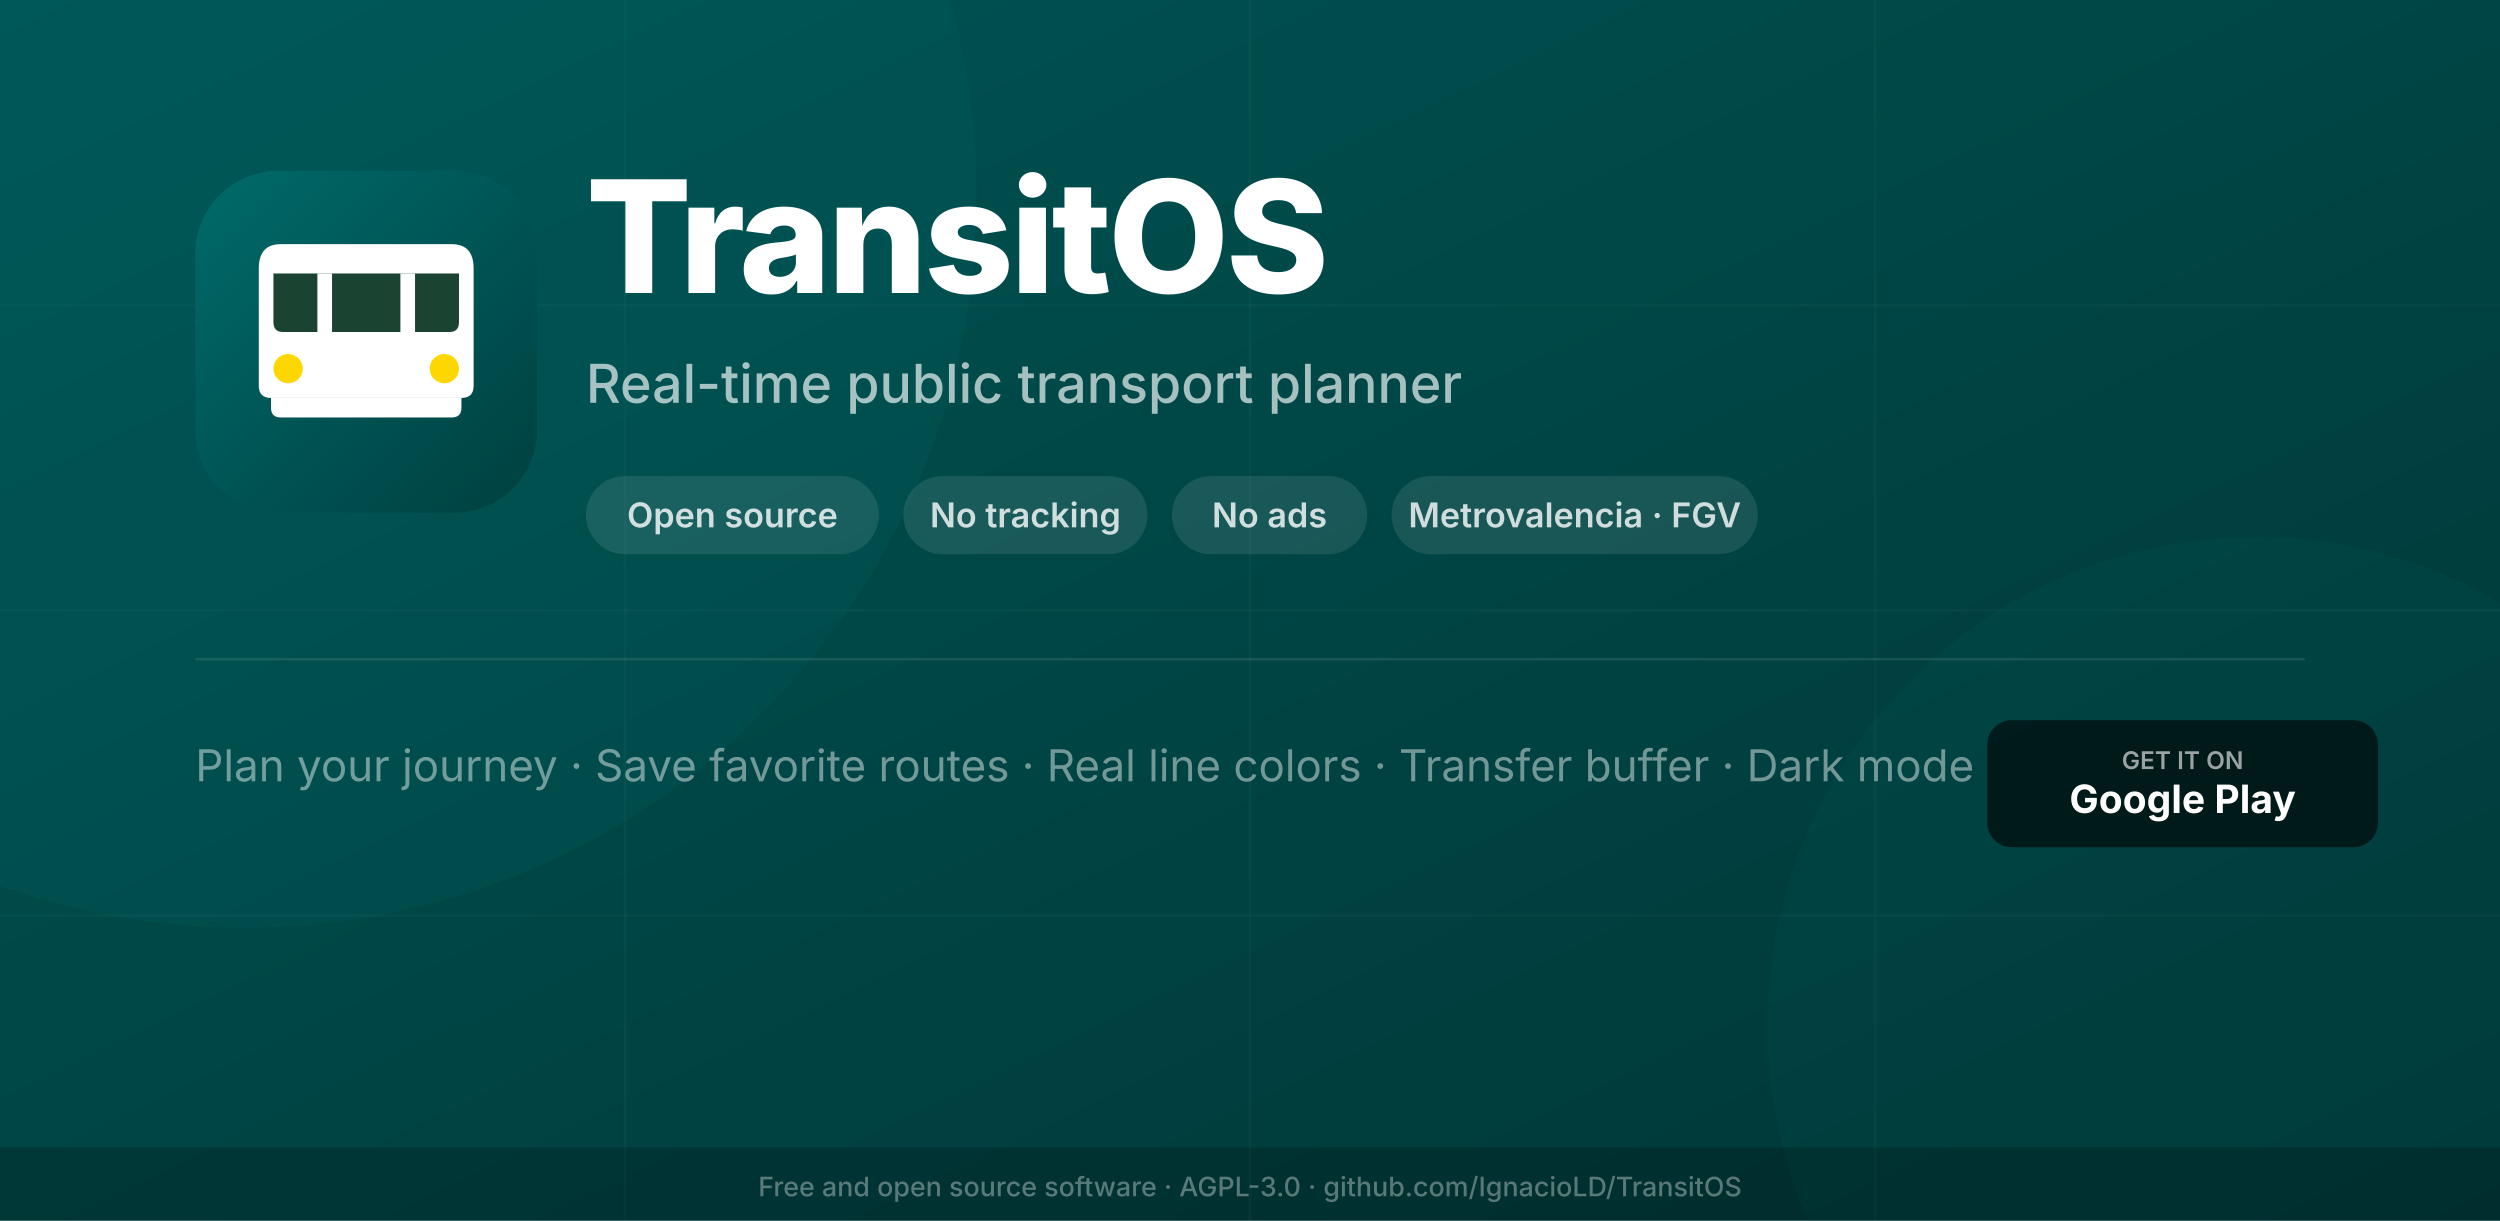
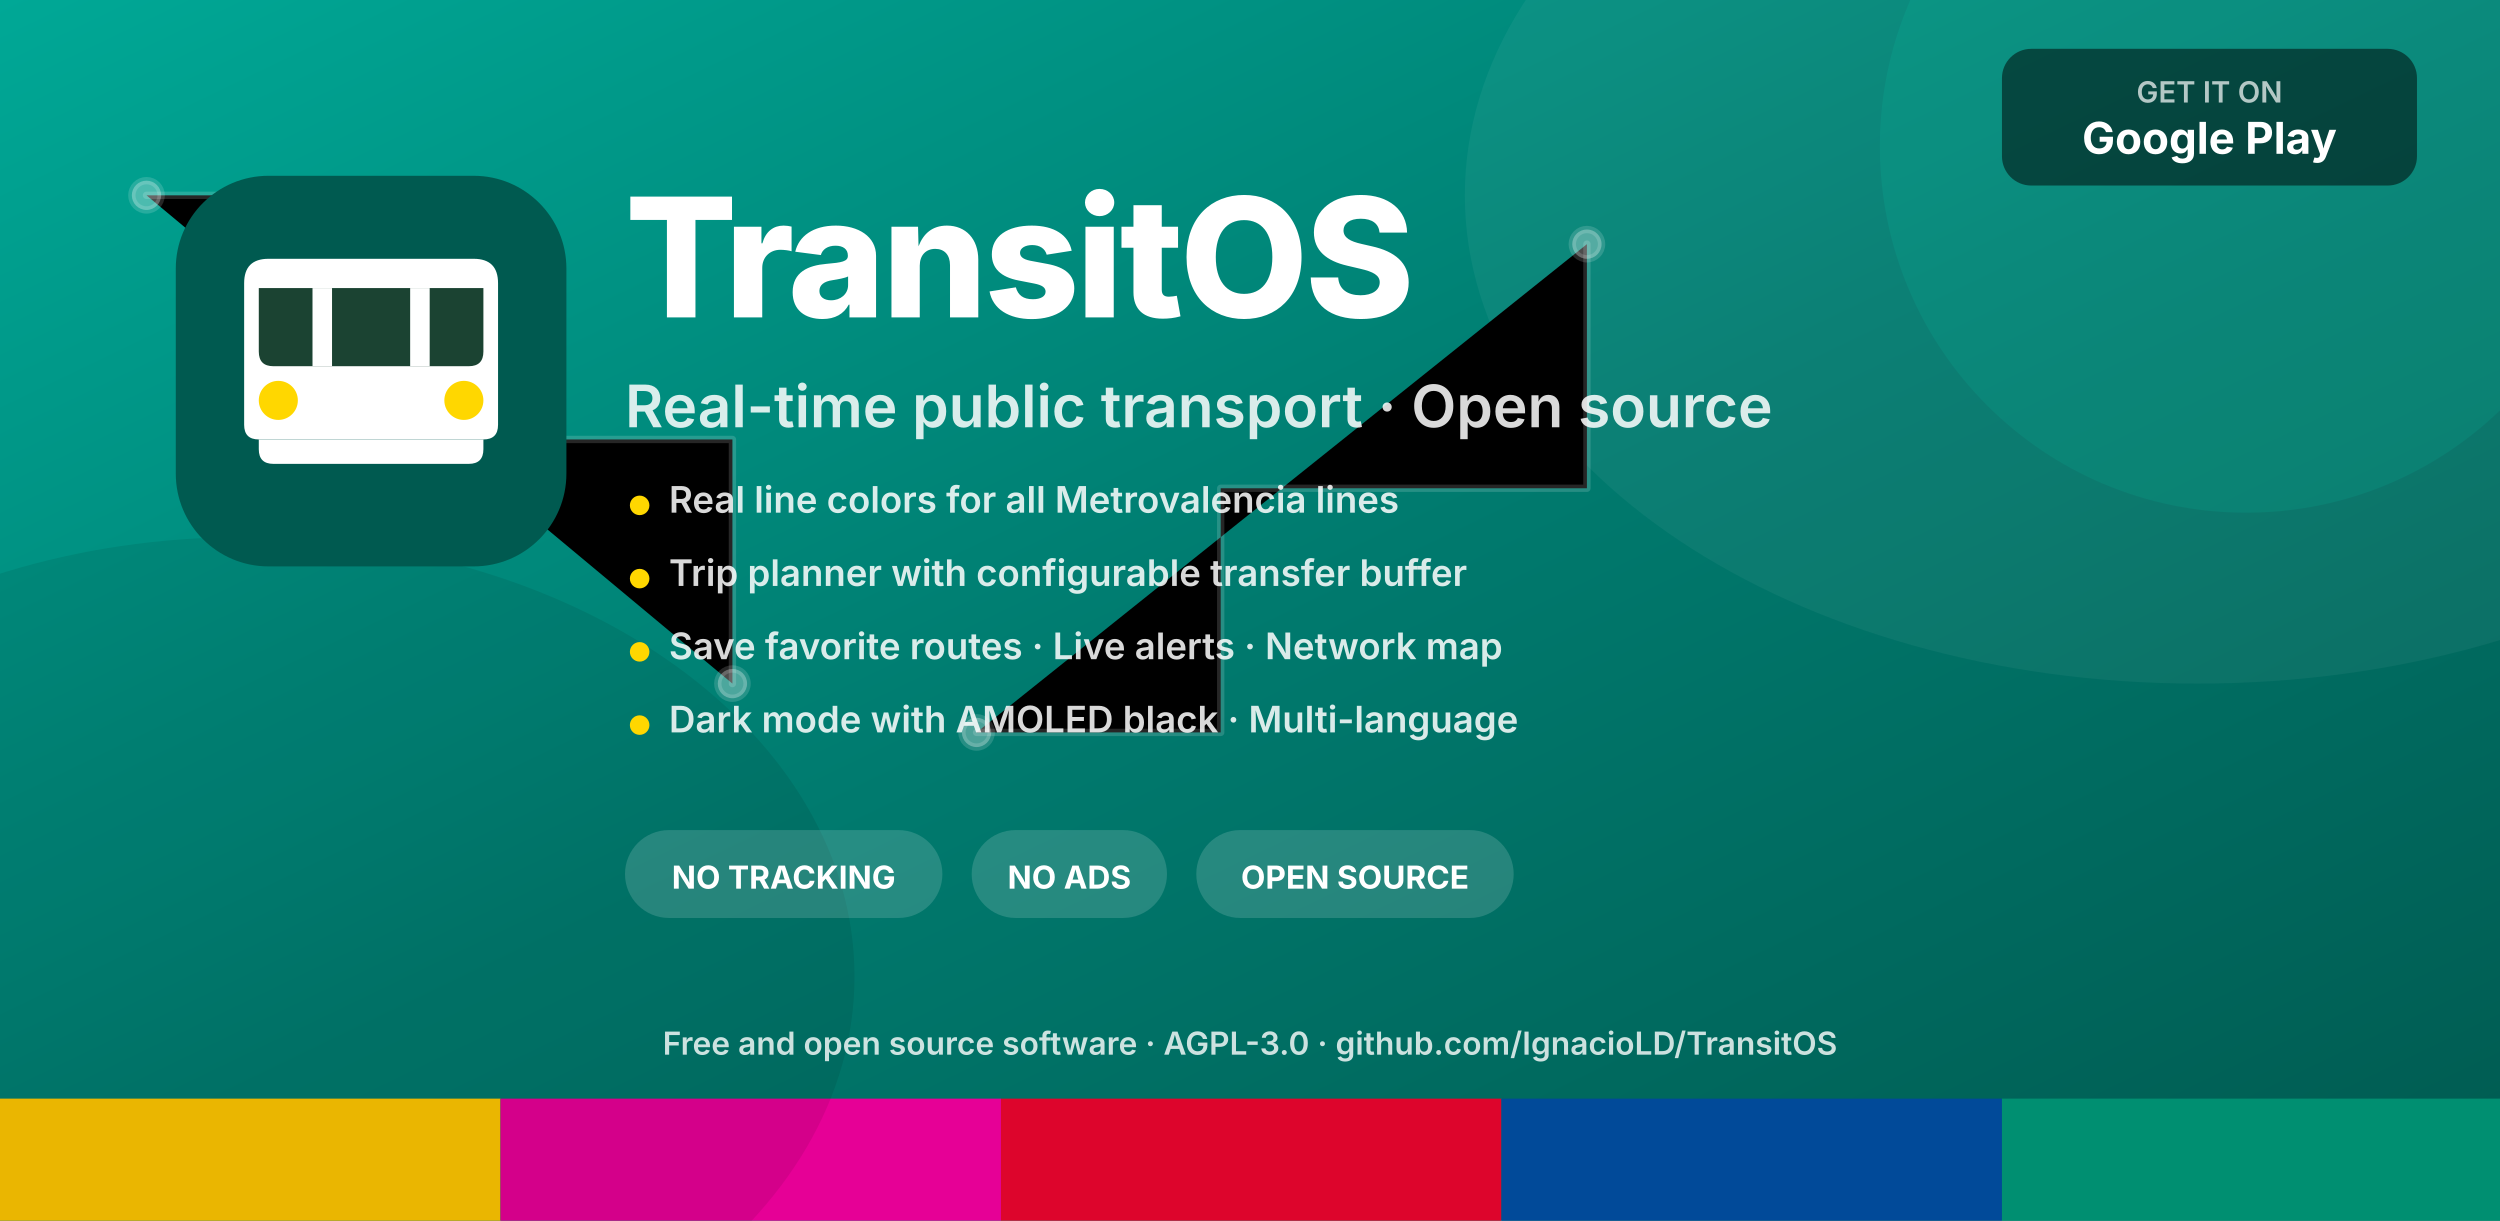
<svg xmlns="http://www.w3.org/2000/svg" viewBox="0 0 1024 500" width="1024" height="500">
  <defs>
    <linearGradient id="bg" x1="0" y1="0" x2="1" y2="1">
-       <stop offset="0%" stop-color="#005555" />
-       <stop offset="100%" stop-color="#003535" />
+       <stop offset="0%" stop-color="#00A896" />
+       <stop offset="50%" stop-color="#007A6E" />
+       <stop offset="100%" stop-color="#005A50" />
    </linearGradient>
-     <linearGradient id="iconBg" x1="0" y1="0" x2="1" y2="1">
-       <stop offset="0%" stop-color="#006A6A" />
-       <stop offset="100%" stop-color="#004040" />
+     <linearGradient id="bg2" x1="0" y1="0" x2="0" y2="1">
+       <stop offset="0%" stop-color="#00C4A7" />
+       <stop offset="100%" stop-color="#00A896" />
    </linearGradient>
  </defs>
  <rect width="1024" height="500" fill="url(#bg)" />
-   <g stroke="#ffffff" stroke-opacity="0.03" stroke-width="1">
-     <line x1="0" y1="125" x2="1024" y2="125" />
-     <line x1="0" y1="250" x2="1024" y2="250" />
-     <line x1="0" y1="375" x2="1024" y2="375" />
-     <line x1="256" y1="0" x2="256" y2="500" />
-     <line x1="512" y1="0" x2="512" y2="500" />
-     <line x1="768" y1="0" x2="768" y2="500" />
+   <rect x="0" y="450" width="205" height="50" fill="#FEC601" />
+   <rect x="205" y="450" width="205" height="50" fill="#E60096" />
+   <rect x="410" y="450" width="205" height="50" fill="#DD052C" />
+   <rect x="615" y="450" width="205" height="50" fill="#014A99" />
+   <rect x="820" y="450" width="204" height="50" fill="#008F71" />
+   <ellipse cx="900" cy="80" rx="300" ry="200" fill="#FFFFFF" opacity="0.05" />
+   <ellipse cx="100" cy="400" rx="250" ry="180" fill="#000000" opacity="0.08" />
+   <circle cx="920" cy="60" r="150" fill="#00FFD1" opacity="0.08" />
+   <g stroke="#FFFFFF" stroke-opacity="0.15" stroke-width="3" stroke-linecap="round" stroke-linejoin="round">
+     <polyline points="60,80 160,80 160,180 300,180 300,280" />
+     <circle cx="60" cy="80" r="6" fill="#FFFFFF" fill-opacity="0.3" />
+     <circle cx="300" cy="280" r="6" fill="#FFFFFF" fill-opacity="0.3" />
+     <polyline points="400,300 500,300 500,200 650,200 650,100" />
+     <circle cx="400" cy="300" r="6" fill="#FFFFFF" fill-opacity="0.3" />
+     <circle cx="650" cy="100" r="6" fill="#FFFFFF" fill-opacity="0.3" />
  </g>
-   <circle cx="100" cy="80" r="300" fill="#006A6A" opacity="0.15" />
-   <circle cx="924" cy="420" r="200" fill="#006A6A" opacity="0.1" />
-   <g transform="translate(80, 70)">
-     <rect width="140" height="140" rx="34" fill="url(#iconBg)" />
-     <path d="M26,40 Q26,30 35,30 L105,30 Q114,30 114,40 L114,88 Q114,93 109,93 L31,93 Q26,93 26,88 Z" fill="#FFFFFF" />
-     <path d="M32,42 L108,42 L108,62 Q108,66 104,66 L36,66 Q32,66 32,62 Z" fill="#1B4332" />
-     <rect x="50" y="42" width="6" height="24" fill="#FFFFFF" />
-     <rect x="84" y="42" width="6" height="24" fill="#FFFFFF" />
-     <circle cx="38" cy="81" r="6" fill="#FFD700" />
-     <circle cx="102" cy="81" r="6" fill="#FFD700" />
-     <path d="M31,93 L109,93 L109,97 Q109,101 105,101 L35,101 Q31,101 31,97 Z" fill="#FFFFFF" />
+   <g transform="translate(72, 72)">
+     <rect width="160" height="160" rx="38" fill="#005A50" />
+     <path d="M28,44 Q28,34 38,34 L122,34 Q132,34 132,44 L132,102 Q132,108 126,108 L34,108 Q28,108 28,102 Z" fill="#FFFFFF" />
+     <path d="M34,46 L126,46 L126,72 Q126,78 120,78 L40,78 Q34,78 34,72 Z" fill="#1B4332" />
+     <rect x="56" y="46" width="8" height="32" fill="#FFFFFF" />
+     <rect x="96" y="46" width="8" height="32" fill="#FFFFFF" />
+     <circle cx="42" cy="92" r="8" fill="#FFD700" />
+     <circle cx="118" cy="92" r="8" fill="#FFD700" />
+     <path d="M34,108 L126,108 L126,112 Q126,118 120,118 L40,118 Q34,118 34,112 Z" fill="#FFFFFF" />
  </g>
-   <text x="240" y="120" font-family="Inter, sans-serif" font-size="64" font-weight="800" fill="#FFFFFF" letter-spacing="-0.02em">TransitOS</text>
-   <text x="240" y="165" font-family="Inter, sans-serif" font-size="22" font-weight="500" fill="#FFFFFF" fill-opacity="0.65">Real-time public transport planner</text>
-   <g transform="translate(240, 195)" font-family="Inter, sans-serif" font-size="14" font-weight="600" fill="#FFFFFF" fill-opacity="0.8">
-     <rect x="0" y="0" width="120" height="32" rx="16" fill="#FFFFFF" fill-opacity="0.1" />
-     <text x="60" y="21" text-anchor="middle">Open source</text>
-     <rect x="130" y="0" width="100" height="32" rx="16" fill="#FFFFFF" fill-opacity="0.1" />
-     <text x="180" y="21" text-anchor="middle">No tracking</text>
-     <rect x="240" y="0" width="80" height="32" rx="16" fill="#FFFFFF" fill-opacity="0.1" />
-     <text x="280" y="21" text-anchor="middle">No ads</text>
-     <rect x="330" y="0" width="150" height="32" rx="16" fill="#FFFFFF" fill-opacity="0.1" />
-     <text x="405" y="21" text-anchor="middle">Metrovalencia · FGV</text>
+   <text x="256" y="130" font-family="Inter, sans-serif" font-size="68" font-weight="800" fill="#FFFFFF" letter-spacing="-0.02em">TransitOS</text>
+   <text x="256" y="175" font-family="Inter, sans-serif" font-size="24" font-weight="600" fill="#FFFFFF" fill-opacity="0.85">Real-time public transport · Open source</text>
+   <g transform="translate(256, 210)" font-family="Inter, sans-serif" font-size="15" font-weight="600">
+     <circle cx="6" cy="-3" r="4" fill="#FFD700" />
+     <text x="18" y="0" fill="#FFFFFF" fill-opacity="0.85">Real line colors for all Metrovalencia lines</text>
+     <circle cx="6" cy="27" r="4" fill="#FFD700" />
+     <text x="18" y="30" fill="#FFFFFF" fill-opacity="0.85">Trip planner with configurable transfer buffer</text>
+     <circle cx="6" cy="57" r="4" fill="#FFD700" />
+     <text x="18" y="60" fill="#FFFFFF" fill-opacity="0.85">Save favorite routes · Live alerts · Network map</text>
+     <circle cx="6" cy="87" r="4" fill="#FFD700" />
+     <text x="18" y="90" fill="#FFFFFF" fill-opacity="0.85">Dark mode with AMOLED black · Multi-language</text>
  </g>
-   <line x1="80" y1="270" x2="944" y2="270" stroke="#FFFFFF" stroke-opacity="0.1" stroke-width="1" />
-   <text x="80" y="320" font-family="Inter, sans-serif" font-size="18" font-weight="400" fill="#FFFFFF" fill-opacity="0.45">Plan your journey · Save favorite routes · Real line colors · Transfer buffer · Dark mode</text>
-   <g transform="translate(814, 295)">
-     <rect x="0" y="0" width="160" height="52" rx="10" fill="#000000" fill-opacity="0.6" />
-     <text x="80" y="20" font-family="Inter, sans-serif" font-size="10" font-weight="600" fill="#FFFFFF" fill-opacity="0.6" text-anchor="middle">GET IT ON</text>
-     <text x="80" y="38" font-family="Inter, sans-serif" font-size="16" font-weight="700" fill="#FFFFFF" text-anchor="middle">Google Play</text>
+   <g transform="translate(256, 340)">
+     <rect x="0" y="0" width="130" height="36" rx="18" fill="#FFFFFF" fill-opacity="0.15" />
+     <text x="65" y="24" font-family="Inter, sans-serif" font-size="13" font-weight="700" fill="#FFFFFF" text-anchor="middle">NO TRACKING</text>
+     <rect x="142" y="0" width="80" height="36" rx="18" fill="#FFFFFF" fill-opacity="0.15" />
+     <text x="182" y="24" font-family="Inter, sans-serif" font-size="13" font-weight="700" fill="#FFFFFF" text-anchor="middle">NO ADS</text>
+     <rect x="234" y="0" width="130" height="36" rx="18" fill="#FFFFFF" fill-opacity="0.15" />
+     <text x="299" y="24" font-family="Inter, sans-serif" font-size="13" font-weight="700" fill="#FFFFFF" text-anchor="middle">OPEN SOURCE</text>
  </g>
-   <rect x="0" y="470" width="1024" height="30" fill="#000000" fill-opacity="0.2" />
-   <text x="512" y="490" font-family="Inter, sans-serif" font-size="11" font-weight="500" fill="#FFFFFF" fill-opacity="0.35" text-anchor="middle">Free and open source software · AGPL-3.0 · github.com/IgnacioLD/TransitOS</text>
+   <g transform="translate(820, 20)">
+     <rect x="0" y="0" width="170" height="56" rx="12" fill="#000000" fill-opacity="0.5" />
+     <text x="85" y="22" font-family="Inter, sans-serif" font-size="12" font-weight="600" fill="#FFFFFF" fill-opacity="0.7" text-anchor="middle">GET IT ON</text>
+     <text x="85" y="43" font-family="Inter, sans-serif" font-size="18" font-weight="700" fill="#FFFFFF" text-anchor="middle">Google Play</text>
+   </g>
+   <text x="512" y="432" font-family="Inter, sans-serif" font-size="13" font-weight="600" fill="#FFFFFF" fill-opacity="0.8" text-anchor="middle">Free and open source software · AGPL-3.0 · github.com/IgnacioLD/TransitOS</text>
</svg>
